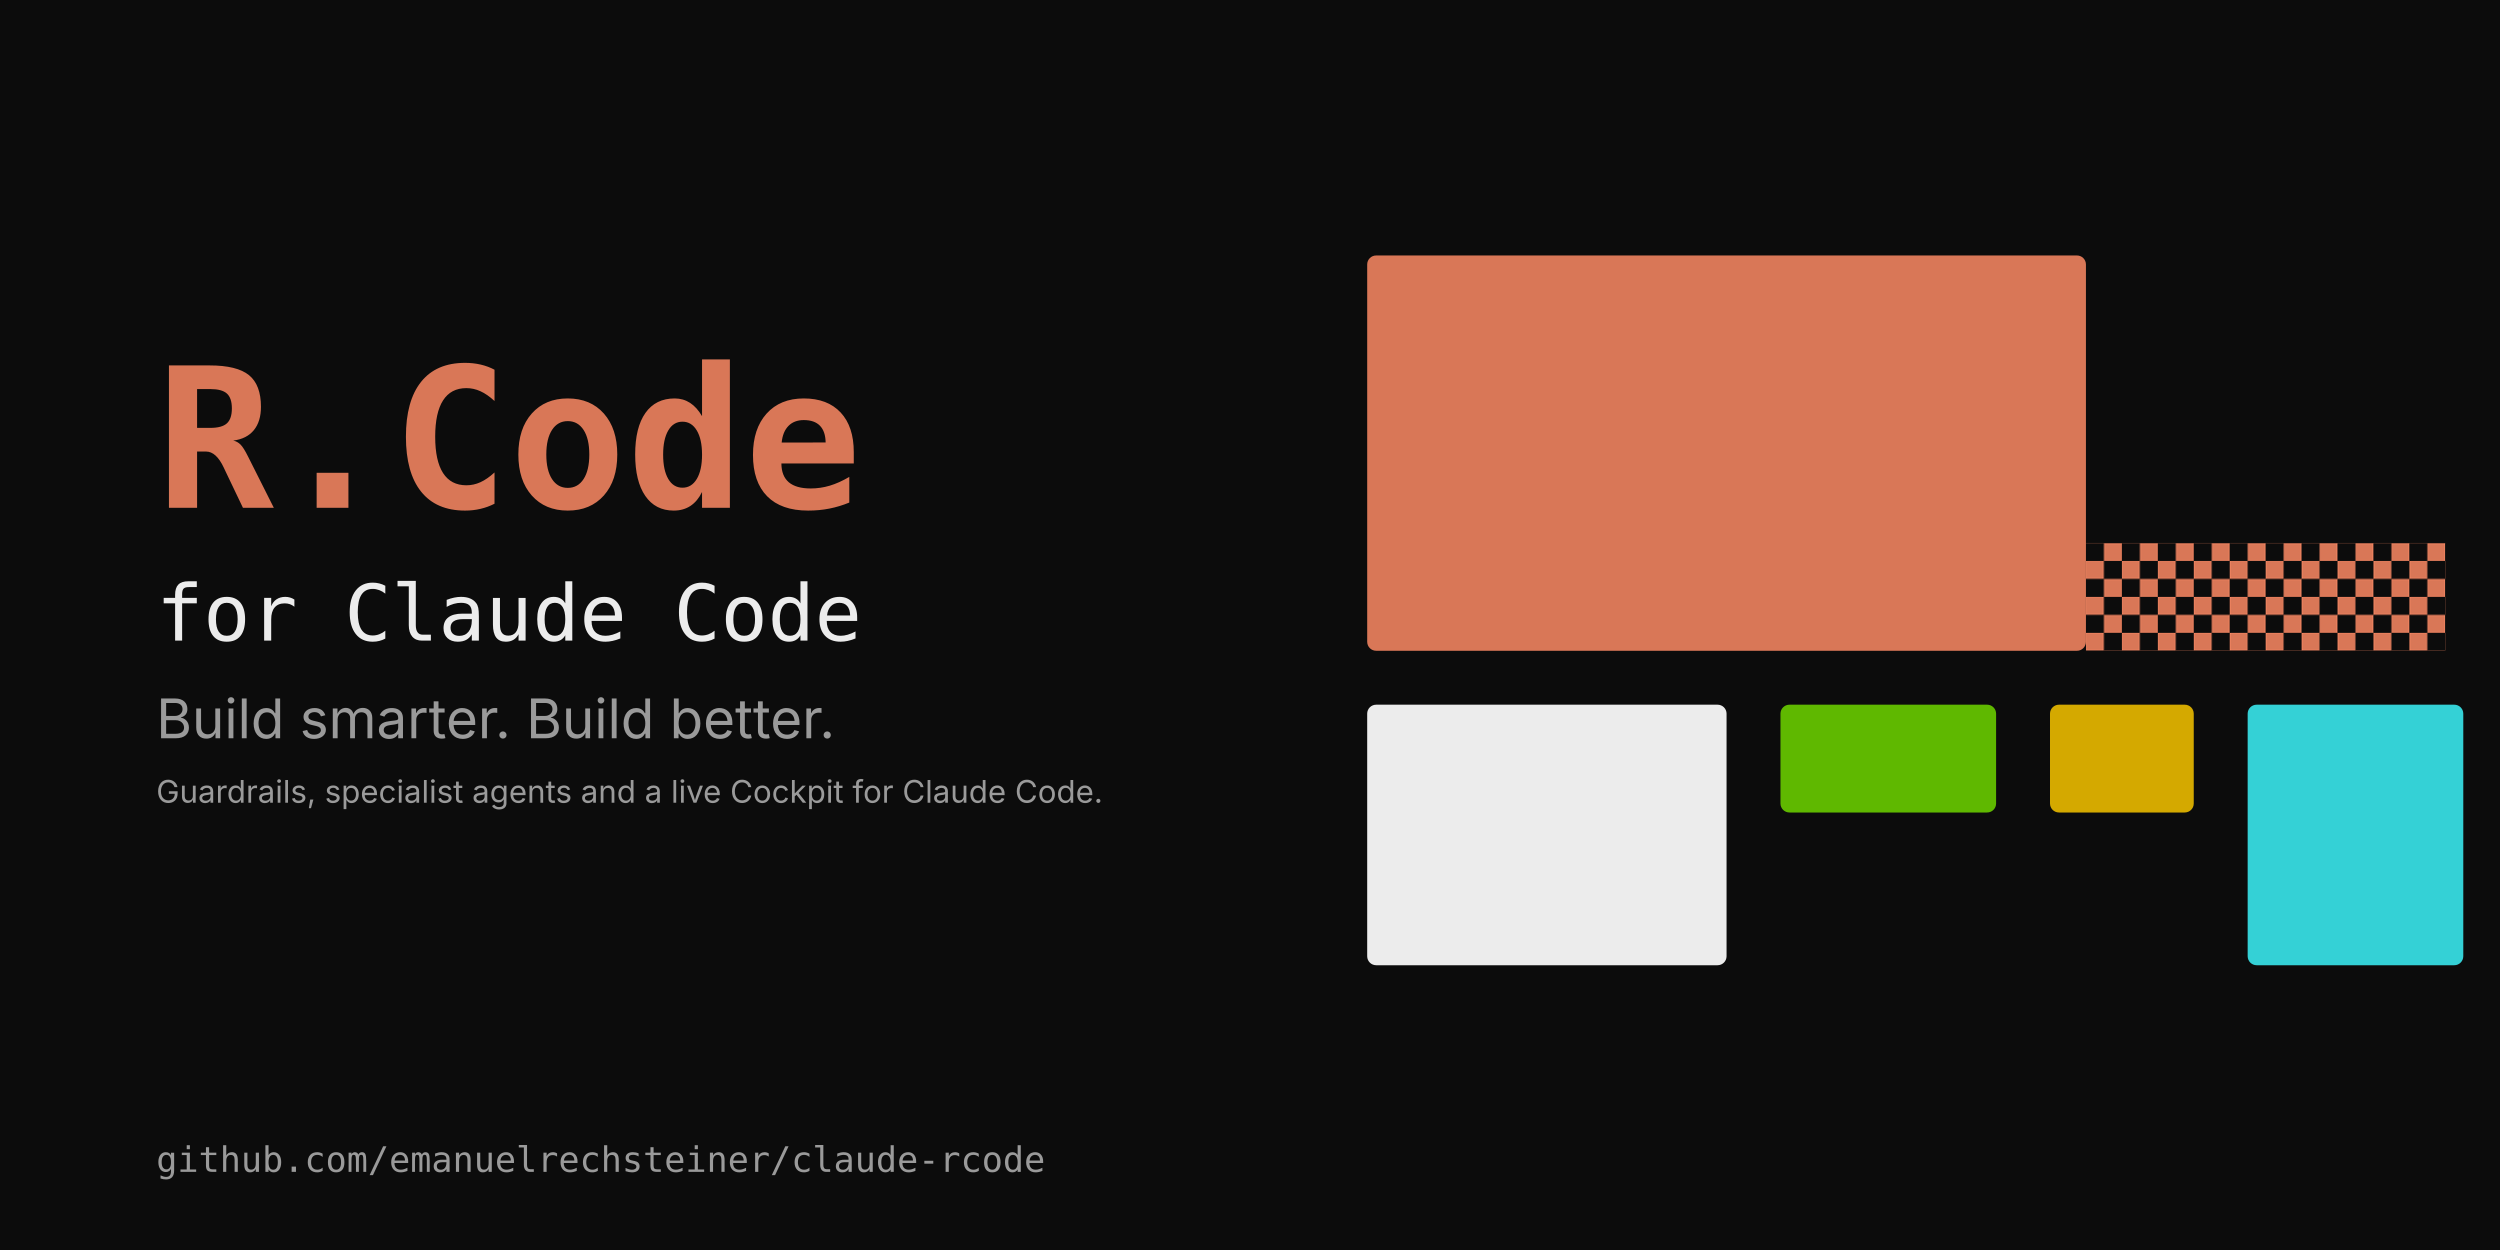
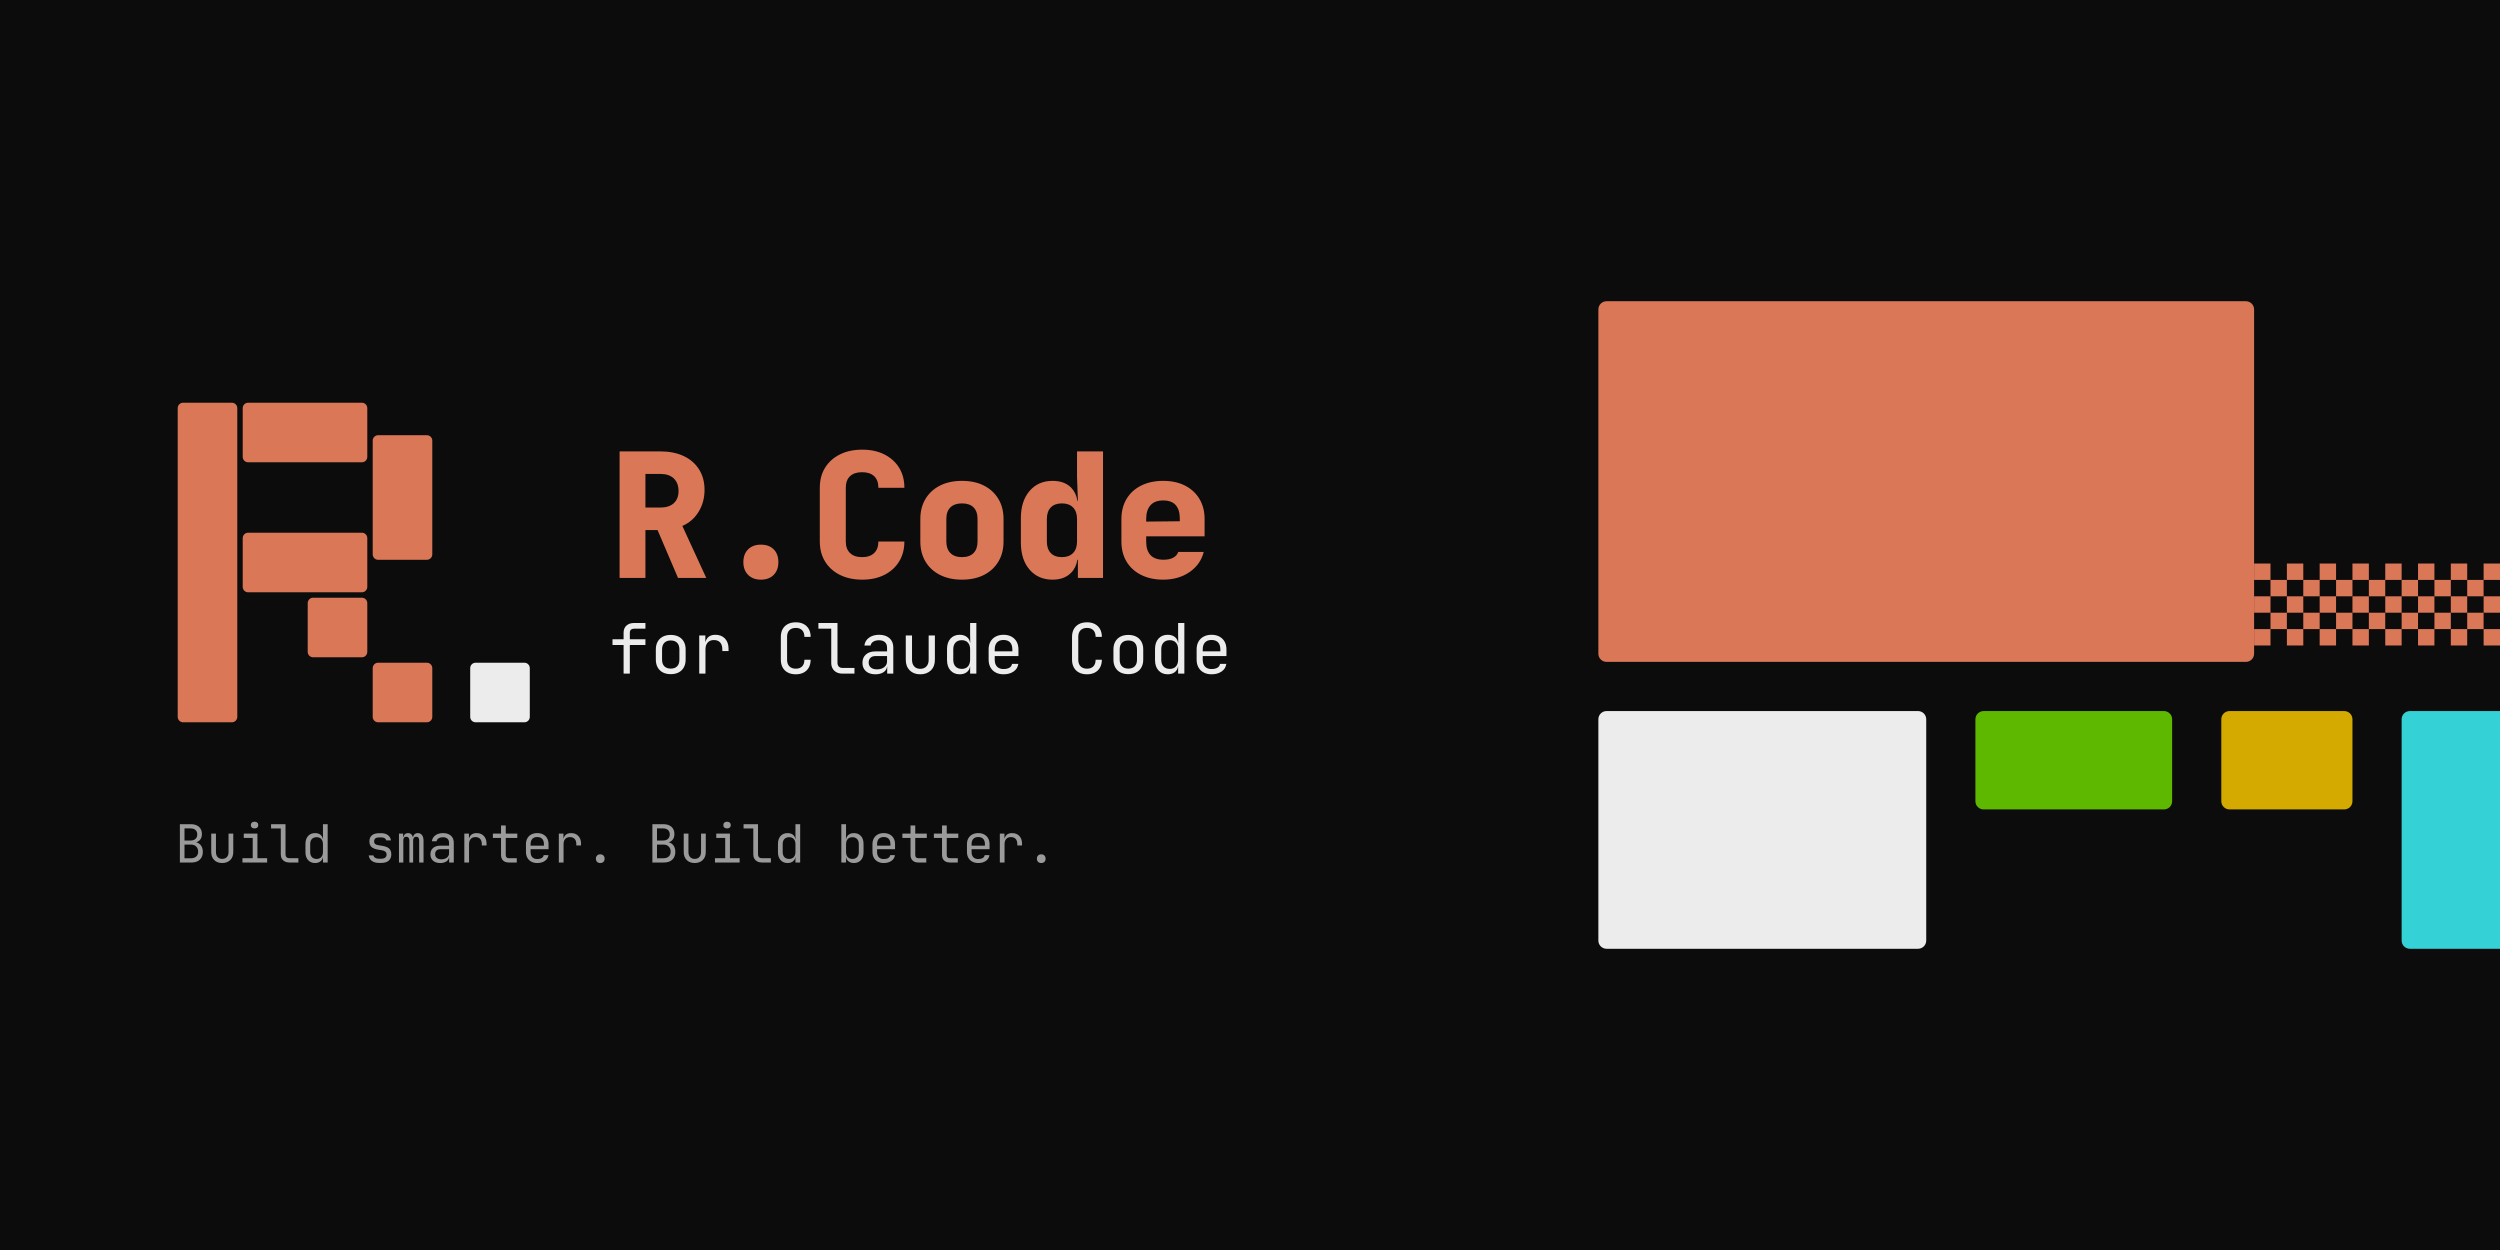
- <svg xmlns="http://www.w3.org/2000/svg" viewBox="0 0 1280 640" width="1280" height="640" role="img" aria-label="R.Code for Claude Code — Build smarter. Build better.">
-   <defs>
-     <pattern id="social-preview-alt-dither" width="16" height="16" patternUnits="userSpaceOnUse">
-       <rect x="0" y="0" width="8" height="8" fill="#d97757" />
-       <rect x="8" y="8" width="8" height="8" fill="#d97757" />
-     </pattern>
-   </defs>
-   <rect x="0" y="0" width="1280" height="640" fill="#0c0c0c" />
-   <text x="80" y="260" font-family="'JetBrains Mono', ui-monospace, 'SF Mono', Menlo, monospace" font-weight="800" font-size="100" fill="#d97757">R.Code</text>
-   <text x="80" y="328" font-family="'JetBrains Mono', ui-monospace, 'SF Mono', Menlo, monospace" font-weight="400" font-size="40" fill="#ececec">for Claude Code</text>
-   <text x="80" y="378" font-family="'IBM Plex Sans', system-ui, -apple-system, 'Segoe UI', sans-serif" font-size="28" fill="#9a9a9a">Build smarter. Build better.</text>
-   <text x="80" y="411" font-family="'IBM Plex Sans', system-ui, -apple-system, 'Segoe UI', sans-serif" font-size="16" fill="#9a9a9a">Guardrails, specialist agents and a live Cockpit for Claude Code.</text>
-   <text x="80" y="600" font-family="'JetBrains Mono', ui-monospace, 'SF Mono', Menlo, monospace" font-size="18" fill="#9a9a9a">github.com/emanuelrechsteiner/claude-rcode</text>
-   <g transform="translate(700,140) scale(1.15)">
-     <rect x="0" y="-8" width="320" height="176" rx="4" fill="#d97757" />
-     <rect x="320" y="120" width="160" height="48" fill="url(#social-preview-alt-dither)" />
-     <rect x="0" y="192" width="160" height="116" rx="4" fill="#ececec" />
-     <rect x="184" y="192" width="96" height="48" rx="4" fill="#5fb800" />
-     <rect x="304" y="192" width="64" height="48" rx="4" fill="#d4a900" />
-     <rect x="392" y="192" width="96" height="116" rx="4" fill="#34d1d6" />
+ <svg xmlns="http://www.w3.org/2000/svg" viewBox="0 0 1280 640" width="1280" height="640" role="img" aria-label="R.Code for Claude Code">
+   <rect width="1280" height="640" fill="#0c0c0c" />
+   <rect x="818.361" y="154.23" width="335.738" height="184.656" rx="4.197" fill="#d97757" />
+   <rect x="1154.1" y="288.525" width="8.393" height="8.393" fill="#d97757" />
+   <rect x="1170.89" y="288.525" width="8.393" height="8.393" fill="#d97757" />
+   <rect x="1187.67" y="288.525" width="8.393" height="8.393" fill="#d97757" />
+   <rect x="1204.46" y="288.525" width="8.393" height="8.393" fill="#d97757" />
+   <rect x="1221.25" y="288.525" width="8.393" height="8.393" fill="#d97757" />
+   <rect x="1238.03" y="288.525" width="8.393" height="8.393" fill="#d97757" />
+   <rect x="1254.82" y="288.525" width="8.393" height="8.393" fill="#d97757" />
+   <rect x="1271.61" y="288.525" width="8.393" height="8.393" fill="#d97757" />
+   <rect x="1288.39" y="288.525" width="8.393" height="8.393" fill="#d97757" />
+   <rect x="1305.18" y="288.525" width="8.393" height="8.393" fill="#d97757" />
+   <rect x="1162.49" y="296.918" width="8.393" height="8.393" fill="#d97757" />
+   <rect x="1179.28" y="296.918" width="8.393" height="8.393" fill="#d97757" />
+   <rect x="1196.07" y="296.918" width="8.393" height="8.393" fill="#d97757" />
+   <rect x="1212.85" y="296.918" width="8.393" height="8.393" fill="#d97757" />
+   <rect x="1229.64" y="296.918" width="8.393" height="8.393" fill="#d97757" />
+   <rect x="1246.43" y="296.918" width="8.393" height="8.393" fill="#d97757" />
+   <rect x="1263.21" y="296.918" width="8.393" height="8.393" fill="#d97757" />
+   <rect x="1280" y="296.918" width="8.393" height="8.393" fill="#d97757" />
+   <rect x="1296.79" y="296.918" width="8.393" height="8.393" fill="#d97757" />
+   <rect x="1313.57" y="296.918" width="8.393" height="8.393" fill="#d97757" />
+   <rect x="1154.1" y="305.311" width="8.393" height="8.393" fill="#d97757" />
+   <rect x="1170.89" y="305.311" width="8.393" height="8.393" fill="#d97757" />
+   <rect x="1187.67" y="305.311" width="8.393" height="8.393" fill="#d97757" />
+   <rect x="1204.46" y="305.311" width="8.393" height="8.393" fill="#d97757" />
+   <rect x="1221.25" y="305.311" width="8.393" height="8.393" fill="#d97757" />
+   <rect x="1238.03" y="305.311" width="8.393" height="8.393" fill="#d97757" />
+   <rect x="1254.82" y="305.311" width="8.393" height="8.393" fill="#d97757" />
+   <rect x="1271.61" y="305.311" width="8.393" height="8.393" fill="#d97757" />
+   <rect x="1288.39" y="305.311" width="8.393" height="8.393" fill="#d97757" />
+   <rect x="1305.18" y="305.311" width="8.393" height="8.393" fill="#d97757" />
+   <rect x="1162.49" y="313.705" width="8.393" height="8.393" fill="#d97757" />
+   <rect x="1179.28" y="313.705" width="8.393" height="8.393" fill="#d97757" />
+   <rect x="1196.07" y="313.705" width="8.393" height="8.393" fill="#d97757" />
+   <rect x="1212.85" y="313.705" width="8.393" height="8.393" fill="#d97757" />
+   <rect x="1229.64" y="313.705" width="8.393" height="8.393" fill="#d97757" />
+   <rect x="1246.43" y="313.705" width="8.393" height="8.393" fill="#d97757" />
+   <rect x="1263.21" y="313.705" width="8.393" height="8.393" fill="#d97757" />
+   <rect x="1280" y="313.705" width="8.393" height="8.393" fill="#d97757" />
+   <rect x="1296.79" y="313.705" width="8.393" height="8.393" fill="#d97757" />
+   <rect x="1313.57" y="313.705" width="8.393" height="8.393" fill="#d97757" />
+   <rect x="1154.1" y="322.098" width="8.393" height="8.393" fill="#d97757" />
+   <rect x="1170.89" y="322.098" width="8.393" height="8.393" fill="#d97757" />
+   <rect x="1187.67" y="322.098" width="8.393" height="8.393" fill="#d97757" />
+   <rect x="1204.46" y="322.098" width="8.393" height="8.393" fill="#d97757" />
+   <rect x="1221.25" y="322.098" width="8.393" height="8.393" fill="#d97757" />
+   <rect x="1238.03" y="322.098" width="8.393" height="8.393" fill="#d97757" />
+   <rect x="1254.82" y="322.098" width="8.393" height="8.393" fill="#d97757" />
+   <rect x="1271.61" y="322.098" width="8.393" height="8.393" fill="#d97757" />
+   <rect x="1288.39" y="322.098" width="8.393" height="8.393" fill="#d97757" />
+   <rect x="1305.18" y="322.098" width="8.393" height="8.393" fill="#d97757" />
+   <rect x="818.361" y="364.066" width="167.869" height="121.705" rx="4.197" fill="#ececec" />
+   <rect x="1011.41" y="364.066" width="100.721" height="50.361" rx="4.197" fill="#5fb800" />
+   <rect x="1137.31" y="364.066" width="67.147" height="50.361" rx="4.197" fill="#d4a900" />
+   <rect x="1229.64" y="364.066" width="100.721" height="121.705" rx="4.197" fill="#34d1d6" />
+   <g transform="translate(89.6 204.8) scale(1.38667)">
+     <rect x="1" y="1" width="22" height="118" rx="2" fill="#d97757" />
+     <rect x="25" y="1" width="46" height="22" rx="2" fill="#d97757" />
+     <rect x="73" y="13" width="22" height="46" rx="2" fill="#d97757" />
+     <rect x="25" y="49" width="46" height="22" rx="2" fill="#d97757" />
+     <rect x="49" y="73" width="22" height="22" rx="2" fill="#d97757" />
+     <rect x="73" y="97" width="22" height="22" rx="2" fill="#d97757" />
+     <rect x="109" y="97" width="22" height="22" rx="2" fill="#ececec" />
  </g>
+   <g transform="translate(311.467 231.113)">
+     <path fill="#d97757" d="M5.769 64.785V0.0H26.624Q33.546 0.0 38.605 2.396Q43.663 4.792 46.459 9.23Q49.254 13.667 49.254 19.702Q49.254 26.003 46.193 30.973Q43.131 35.942 37.895 38.161L50.142 64.785H35.676L25.204 40.291H18.992V64.785ZM18.992 28.754H26.624Q31.061 28.754 33.502 26.535Q35.942 24.317 35.942 20.323Q35.942 16.152 33.502 13.844Q31.061 11.537 26.624 11.537H18.992Z M78.097 65.673Q74.015 65.673 71.574 63.232Q69.134 60.791 69.134 56.709Q69.134 52.538 71.574 50.142Q74.015 47.746 78.097 47.746Q82.268 47.746 84.664 50.142Q87.06 52.538 87.06 56.709Q87.06 60.791 84.664 63.232Q82.268 65.673 78.097 65.673Z M130.014 65.673Q123.447 65.673 118.566 63.232Q113.684 60.791 110.978 56.399Q108.271 52.006 108.271 46.148V18.637Q108.271 12.691 110.978 8.342Q113.684 3.994 118.566 1.553Q123.447 -0.887 130.014 -0.887Q136.492 -0.887 141.329 1.553Q146.166 3.994 148.873 8.342Q151.579 12.691 151.579 18.637H138.267Q138.267 14.732 136.093 12.691Q133.919 10.65 129.925 10.65Q125.932 10.65 123.757 12.691Q121.583 14.732 121.583 18.637V46.148Q121.583 49.964 123.757 52.05Q125.932 54.135 129.925 54.135Q133.919 54.135 136.093 52.05Q138.267 49.964 138.267 46.148H151.579Q151.579 52.006 148.873 56.399Q146.166 60.791 141.329 63.232Q136.492 65.673 130.014 65.673Z M181.043 65.673Q174.565 65.673 169.772 63.232Q164.98 60.791 162.362 56.399Q159.744 52.006 159.744 46.148V34.611Q159.744 28.754 162.362 24.361Q164.98 19.968 169.772 17.527Q174.565 15.087 181.043 15.087Q187.61 15.087 192.358 17.527Q197.106 19.968 199.724 24.361Q202.342 28.754 202.342 34.611V46.148Q202.342 52.006 199.724 56.399Q197.106 60.791 192.358 63.232Q187.61 65.673 181.043 65.673ZM181.043 54.135Q184.948 54.135 186.989 52.05Q189.03 49.964 189.03 46.148V34.611Q189.03 30.706 186.989 28.665Q184.948 26.624 181.043 26.624Q177.227 26.624 175.142 28.665Q173.056 30.706 173.056 34.611V46.148Q173.056 49.964 175.142 52.05Q177.227 54.135 181.043 54.135Z M227.458 65.673Q220.092 65.673 215.654 60.525Q211.217 55.378 211.217 46.592V34.167Q211.217 25.47 215.654 20.279Q220.092 15.087 227.458 15.087Q233.492 15.087 236.954 18.548Q239.527 21.21 240.148 25.293H240.415L239.971 13.312V0.0H253.283V64.785H240.415V55.467H240.148Q239.527 59.549 236.954 62.123Q233.492 65.673 227.458 65.673ZM232.25 54.135Q235.889 54.135 237.93 52.05Q239.971 49.964 239.971 46.148V34.611Q239.971 30.795 237.93 28.71Q235.889 26.624 232.25 26.624Q228.523 26.624 226.526 28.71Q224.529 30.795 224.529 34.611V46.148Q224.529 49.964 226.526 52.05Q228.523 54.135 232.25 54.135Z M284.078 65.673Q277.6 65.673 272.763 63.232Q267.926 60.791 265.308 56.399Q262.69 52.006 262.69 46.148V34.611Q262.69 28.754 265.308 24.361Q267.926 19.968 272.763 17.527Q277.6 15.087 284.078 15.087Q290.557 15.087 295.305 17.527Q300.052 19.968 302.671 24.361Q305.289 28.754 305.289 34.611V43.486H275.381V46.148Q275.381 50.763 277.6 53.115Q279.818 55.467 284.256 55.467Q287.362 55.467 289.27 54.402Q291.178 53.337 291.799 51.473H304.845Q303.247 57.863 297.612 61.768Q291.977 65.673 284.078 65.673ZM292.598 35.765V34.434Q292.598 29.908 290.512 27.511Q288.427 25.115 284.078 25.115Q279.729 25.115 277.555 27.6Q275.381 30.085 275.381 34.611V35.942Z" />
+     <path fill="#ececec" d="M7.81 113.773V99.112H2.13V96.201H7.81V92.829Q7.81 90.522 9.265 89.19Q10.721 87.859 13.277 87.859H18.992V90.77H13.277Q12.176 90.77 11.59 91.285Q11.005 91.8 11.005 92.829V96.201H18.992V99.112H11.005V113.773Z M31.949 114.057Q29.606 114.057 27.902 113.17Q26.198 112.282 25.257 110.596Q24.317 108.91 24.317 106.602V101.42Q24.317 99.077 25.257 97.408Q26.198 95.74 27.902 94.852Q29.606 93.965 31.949 93.965Q34.292 93.965 35.996 94.852Q37.7 95.74 38.64 97.408Q39.581 99.077 39.581 101.384V106.602Q39.581 108.91 38.64 110.596Q37.7 112.282 35.996 113.17Q34.292 114.057 31.949 114.057ZM31.949 111.217Q34.043 111.217 35.215 110.046Q36.386 108.874 36.386 106.602V101.42Q36.386 99.148 35.215 97.976Q34.043 96.805 31.949 96.805Q29.89 96.805 28.701 97.976Q27.511 99.148 27.511 101.42V106.602Q27.511 108.874 28.701 110.046Q29.89 111.217 31.949 111.217Z M46.539 113.773V94.249H49.663V97.728Q50.018 96.379 50.763 95.491Q52.112 93.894 54.81 93.894Q57.898 93.894 59.727 95.829Q61.555 97.763 61.555 101.065V102.236H58.36V101.349Q58.36 99.041 57.242 97.817Q56.123 96.592 54.064 96.592Q52.041 96.592 50.887 97.834Q49.734 99.077 49.734 101.349V113.773Z  M95.988 114.128Q93.645 114.128 91.924 113.241Q90.202 112.353 89.261 110.667Q88.321 108.981 88.321 106.673V94.959Q88.321 92.616 89.261 90.948Q90.202 89.279 91.924 88.392Q93.645 87.504 95.988 87.504Q98.331 87.504 100.035 88.409Q101.739 89.315 102.662 90.983Q103.585 92.652 103.585 94.959H100.39Q100.39 92.758 99.237 91.569Q98.083 90.38 95.988 90.38Q93.894 90.38 92.705 91.551Q91.516 92.723 91.516 94.923V106.673Q91.516 108.874 92.705 110.064Q93.894 111.253 95.988 111.253Q98.083 111.253 99.237 110.064Q100.39 108.874 100.39 106.673H103.585Q103.585 108.945 102.662 110.632Q101.739 112.318 100.035 113.223Q98.331 114.128 95.988 114.128Z M119.808 113.773Q118.104 113.773 116.826 113.099Q115.548 112.424 114.838 111.182Q114.128 109.939 114.128 108.271V90.77H107.561V87.859H117.323V108.271Q117.323 109.478 117.998 110.17Q118.672 110.862 119.808 110.862H126.02V113.773Z M136.741 114.128Q133.652 114.128 131.878 112.549Q130.103 110.969 130.103 108.271Q130.103 105.538 131.878 103.976Q133.652 102.414 136.67 102.414H142.705V100.461Q142.705 98.651 141.622 97.675Q140.539 96.698 138.551 96.698Q136.812 96.698 135.64 97.426Q134.469 98.154 134.291 99.396H131.097Q131.416 96.876 133.475 95.385Q135.534 93.894 138.622 93.894Q141.995 93.894 143.947 95.633Q145.9 97.373 145.9 100.355V113.773H142.776V110.046H142.74Q142.563 111.785 141.143 112.886Q139.474 114.128 136.741 114.128ZM137.522 111.608Q139.794 111.608 141.249 110.472Q142.705 109.336 142.705 107.561V104.792H136.741Q135.143 104.792 134.22 105.68Q133.297 106.567 133.297 108.093Q133.297 109.726 134.416 110.667Q135.534 111.608 137.522 111.608Z M159.709 114.128Q156.336 114.128 154.313 112.123Q152.289 110.117 152.289 106.673V94.249H155.484V106.673Q155.484 108.874 156.62 110.099Q157.756 111.324 159.709 111.324Q161.696 111.324 162.85 110.099Q164.004 108.874 164.004 106.673V94.249H167.199V106.673Q167.199 110.117 165.14 112.123Q163.081 114.128 159.709 114.128Z M179.907 114.128Q176.996 114.128 175.204 112.176Q173.411 110.223 173.411 106.886V101.171Q173.411 97.799 175.186 95.846Q176.961 93.894 179.907 93.894Q182.321 93.894 183.777 95.207Q184.984 96.308 185.197 97.976H185.303L185.232 93.539V87.859H188.427V113.773H185.232V110.046H185.197Q184.984 111.75 183.777 112.815Q182.321 114.128 179.907 114.128ZM180.972 111.359Q182.96 111.359 184.096 110.117Q185.232 108.874 185.232 106.673V101.349Q185.232 99.148 184.096 97.905Q182.96 96.663 180.972 96.663Q178.949 96.663 177.777 97.87Q176.606 99.077 176.606 101.349V106.673Q176.606 108.945 177.777 110.152Q178.949 111.359 180.972 111.359Z M202.342 114.128Q200.035 114.128 198.313 113.205Q196.592 112.282 195.651 110.596Q194.71 108.91 194.71 106.673V101.349Q194.71 99.077 195.651 97.408Q196.592 95.74 198.313 94.817Q200.035 93.894 202.342 93.894Q204.65 93.894 206.371 94.817Q208.093 95.74 209.034 97.408Q209.975 99.077 209.975 101.349V104.792H197.834V106.673Q197.834 108.981 199.006 110.206Q200.177 111.43 202.342 111.43Q204.188 111.43 205.324 110.774Q206.46 110.117 206.709 108.803H209.904Q209.584 111.253 207.507 112.691Q205.431 114.128 202.342 114.128ZM206.851 102.378V101.349Q206.851 99.041 205.697 97.799Q204.543 96.556 202.342 96.556Q200.177 96.556 199.006 97.799Q197.834 99.041 197.834 101.349V102.378Z  M245.083 114.128Q242.74 114.128 241.018 113.241Q239.297 112.353 238.356 110.667Q237.415 108.981 237.415 106.673V94.959Q237.415 92.616 238.356 90.948Q239.297 89.279 241.018 88.392Q242.74 87.504 245.083 87.504Q247.426 87.504 249.13 88.409Q250.834 89.315 251.757 90.983Q252.68 92.652 252.68 94.959H249.485Q249.485 92.758 248.331 91.569Q247.177 90.38 245.083 90.38Q242.988 90.38 241.799 91.551Q240.61 92.723 240.61 94.923V106.673Q240.61 108.874 241.799 110.064Q242.988 111.253 245.083 111.253Q247.177 111.253 248.331 110.064Q249.485 108.874 249.485 106.673H252.68Q252.68 108.945 251.757 110.632Q250.834 112.318 249.13 113.223Q247.426 114.128 245.083 114.128Z M266.24 114.057Q263.897 114.057 262.193 113.17Q260.489 112.282 259.549 110.596Q258.608 108.91 258.608 106.602V101.42Q258.608 99.077 259.549 97.408Q260.489 95.74 262.193 94.852Q263.897 93.965 266.24 93.965Q268.583 93.965 270.287 94.852Q271.991 95.74 272.931 97.408Q273.872 99.077 273.872 101.384V106.602Q273.872 108.91 272.931 110.596Q271.991 112.282 270.287 113.17Q268.583 114.057 266.24 114.057ZM266.24 111.217Q268.334 111.217 269.506 110.046Q270.677 108.874 270.677 106.602V101.42Q270.677 99.148 269.506 97.976Q268.334 96.805 266.24 96.805Q264.181 96.805 262.992 97.976Q261.803 99.148 261.803 101.42V106.602Q261.803 108.874 262.992 110.046Q264.181 111.217 266.24 111.217Z M286.403 114.128Q283.492 114.128 281.7 112.176Q279.907 110.223 279.907 106.886V101.171Q279.907 97.799 281.682 95.846Q283.457 93.894 286.403 93.894Q288.817 93.894 290.273 95.207Q291.48 96.308 291.693 97.976H291.799L291.728 93.539V87.859H294.923V113.773H291.728V110.046H291.693Q291.48 111.75 290.273 112.815Q288.817 114.128 286.403 114.128ZM287.468 111.359Q289.456 111.359 290.592 110.117Q291.728 108.874 291.728 106.673V101.349Q291.728 99.148 290.592 97.905Q289.456 96.663 287.468 96.663Q285.445 96.663 284.273 97.87Q283.102 99.077 283.102 101.349V106.673Q283.102 108.945 284.273 110.152Q285.445 111.359 287.468 111.359Z M308.838 114.128Q306.531 114.128 304.809 113.205Q303.088 112.282 302.147 110.596Q301.206 108.91 301.206 106.673V101.349Q301.206 99.077 302.147 97.408Q303.088 95.74 304.809 94.817Q306.531 93.894 308.838 93.894Q311.146 93.894 312.867 94.817Q314.589 95.74 315.53 97.408Q316.471 99.077 316.471 101.349V104.792H304.33V106.673Q304.33 108.981 305.502 110.206Q306.673 111.43 308.838 111.43Q310.684 111.43 311.82 110.774Q312.956 110.117 313.205 108.803H316.4Q316.08 111.253 314.003 112.691Q311.927 114.128 308.838 114.128ZM313.347 102.378V101.349Q313.347 99.041 312.193 97.799Q311.039 96.556 308.838 96.556Q306.673 96.556 305.502 97.799Q304.33 99.041 304.33 101.349V102.378Z" />
+   </g>
+   <path fill="#9a9a9a" d="M92.1 441.6V421.978H97.664Q100.352 421.978 101.871 423.322Q103.389 424.666 103.389 427.058Q103.389 428.402 102.825 429.396Q102.26 430.391 101.239 430.929Q100.863 431.117 100.46 431.224Q100.97 431.386 101.454 431.628Q102.583 432.246 103.215 433.402Q103.846 434.557 103.846 436.143Q103.846 437.81 103.148 439.046Q102.449 440.283 101.158 440.941Q99.868 441.6 98.067 441.6ZM94.465 439.423H97.798Q99.492 439.423 100.473 438.522Q101.454 437.622 101.454 436.063Q101.454 434.45 100.473 433.442Q99.492 432.434 97.798 432.434H94.465ZM94.465 430.337H97.637Q99.196 430.337 100.097 429.504Q100.997 428.671 100.997 427.246Q100.997 425.821 100.11 424.988Q99.223 424.155 97.664 424.155H94.465Z M113.765 441.869Q111.212 441.869 109.679 440.35Q108.147 438.831 108.147 436.224V426.816H110.566V436.224Q110.566 437.891 111.427 438.818Q112.287 439.745 113.765 439.745Q115.27 439.745 116.144 438.818Q117.018 437.891 117.018 436.224V426.816H119.437V436.224Q119.437 438.831 117.878 440.35Q116.319 441.869 113.765 441.869Z M124.141 441.6V439.396H129.382V429.02H124.813V426.816H131.802V439.396H136.774V441.6ZM130.323 424.155Q129.436 424.155 128.925 423.698Q128.415 423.241 128.415 422.461Q128.415 421.655 128.925 421.185Q129.436 420.714 130.323 420.714Q131.21 420.714 131.721 421.185Q132.232 421.655 132.232 422.461Q132.232 423.241 131.721 423.698Q131.21 424.155 130.323 424.155Z M148.064 441.6Q146.774 441.6 145.806 441.089Q144.838 440.579 144.301 439.638Q143.763 438.697 143.763 437.434V424.182H138.79V421.978H146.182V437.434Q146.182 438.348 146.693 438.872Q147.204 439.396 148.064 439.396H152.768V441.6Z M161.316 441.869Q159.112 441.869 157.754 440.39Q156.397 438.912 156.397 436.385V432.058Q156.397 429.504 157.741 428.026Q159.085 426.547 161.316 426.547Q163.144 426.547 164.246 427.542Q165.16 428.375 165.321 429.638H165.402L165.348 426.278V421.978H167.767V441.6H165.348V438.778H165.321Q165.16 440.068 164.246 440.874Q163.144 441.869 161.316 441.869ZM162.122 439.772Q163.628 439.772 164.488 438.831Q165.348 437.891 165.348 436.224V432.192Q165.348 430.525 164.488 429.585Q163.628 428.644 162.122 428.644Q160.59 428.644 159.703 429.558Q158.816 430.472 158.816 432.192V436.224Q158.816 437.944 159.703 438.858Q160.59 439.772 162.122 439.772Z  M193.975 441.815Q192.47 441.815 191.354 441.345Q190.239 440.874 189.58 440.014Q188.922 439.154 188.787 437.971H191.206Q191.368 438.751 192.08 439.208Q192.792 439.665 193.975 439.665H195.104Q196.529 439.665 197.228 439.087Q197.926 438.509 197.926 437.541Q197.926 436.6 197.295 436.049Q196.663 435.498 195.427 435.31L193.437 434.988Q191.26 434.611 190.198 433.63Q189.137 432.649 189.137 430.767Q189.137 428.778 190.4 427.69Q191.663 426.601 194.19 426.601H195.212Q197.335 426.601 198.625 427.596Q199.916 428.59 200.184 430.284H197.765Q197.604 429.585 196.959 429.168Q196.314 428.751 195.212 428.751H194.19Q192.819 428.751 192.188 429.262Q191.556 429.773 191.556 430.794Q191.556 431.708 192.093 432.138Q192.631 432.568 193.787 432.756L195.776 433.079Q198.168 433.455 199.257 434.477Q200.346 435.498 200.346 437.434Q200.346 439.476 199.042 440.646Q197.738 441.815 195.104 441.815Z M204.27 441.6V426.816H206.394V428.59H206.555Q206.689 427.811 207.173 427.273Q207.818 426.547 208.947 426.547Q210.184 426.547 210.856 427.461Q211.205 427.918 211.366 428.59H211.474Q211.608 427.811 212.119 427.273Q212.791 426.547 213.92 426.547Q215.318 426.547 216.084 427.596Q216.85 428.644 216.85 430.364V441.6H214.619V430.337Q214.619 429.423 214.229 428.913Q213.839 428.402 213.087 428.402Q212.361 428.402 211.944 428.899Q211.528 429.396 211.528 430.31V441.6H209.592V430.337Q209.592 429.396 209.176 428.899Q208.759 428.402 208.006 428.402Q207.254 428.402 206.877 428.899Q206.501 429.396 206.501 430.31V441.6Z M225.398 441.869Q223.059 441.869 221.715 440.673Q220.371 439.476 220.371 437.434Q220.371 435.364 221.715 434.181Q223.059 432.998 225.344 432.998H229.914V431.52Q229.914 430.149 229.094 429.41Q228.274 428.671 226.769 428.671Q225.452 428.671 224.564 429.222Q223.677 429.773 223.543 430.714H221.124Q221.366 428.805 222.925 427.676Q224.484 426.547 226.822 426.547Q229.376 426.547 230.854 427.864Q232.333 429.181 232.333 431.439V441.6H229.967V438.778H229.94Q229.806 440.095 228.731 440.928Q227.468 441.869 225.398 441.869ZM225.989 439.96Q227.709 439.96 228.812 439.1Q229.914 438.24 229.914 436.896V434.799H225.398Q224.188 434.799 223.489 435.471Q222.79 436.143 222.79 437.299Q222.79 438.536 223.637 439.248Q224.484 439.96 225.989 439.96Z M237.736 441.6V426.816H240.101V429.45Q240.37 428.429 240.934 427.757Q241.956 426.547 243.999 426.547Q246.337 426.547 247.722 428.012Q249.106 429.477 249.106 431.977V432.864H246.687V432.192Q246.687 430.445 245.84 429.517Q244.993 428.59 243.434 428.59Q241.902 428.59 241.028 429.531Q240.155 430.472 240.155 432.192V441.6Z M260.557 441.6Q258.648 441.6 257.587 440.579Q256.525 439.557 256.525 437.702V429.02H252.358V426.816H256.525V422.65H258.944V426.816H264.858V429.02H258.944V437.702Q258.944 439.396 260.557 439.396H264.589V441.6Z M275.072 441.869Q273.325 441.869 272.021 441.17Q270.717 440.471 270.005 439.194Q269.293 437.917 269.293 436.224V432.192Q269.293 430.472 270.005 429.208Q270.717 427.945 272.021 427.246Q273.325 426.547 275.072 426.547Q276.819 426.547 278.123 427.246Q279.427 427.945 280.139 429.208Q280.851 430.472 280.851 432.192V434.799H271.658V436.224Q271.658 437.971 272.545 438.899Q273.432 439.826 275.072 439.826Q276.47 439.826 277.33 439.329Q278.19 438.831 278.378 437.837H280.797Q280.556 439.692 278.983 440.78Q277.411 441.869 275.072 441.869ZM278.486 432.972V432.192Q278.486 430.445 277.612 429.504Q276.739 428.563 275.072 428.563Q273.432 428.563 272.545 429.504Q271.658 430.445 271.658 432.192V432.972Z M286.12 441.6V426.816H288.485V429.45Q288.754 428.429 289.318 427.757Q290.34 426.547 292.383 426.547Q294.721 426.547 296.106 428.012Q297.49 429.477 297.49 431.977V432.864H295.071V432.192Q295.071 430.445 294.224 429.517Q293.377 428.59 291.818 428.59Q290.286 428.59 289.412 429.531Q288.539 430.472 288.539 432.192V441.6Z M307.328 441.869Q306.307 441.869 305.702 441.277Q305.097 440.686 305.097 439.692Q305.097 438.643 305.702 438.025Q306.307 437.407 307.328 437.407Q308.349 437.407 308.954 438.025Q309.559 438.643 309.559 439.692Q309.559 440.686 308.954 441.277Q308.349 441.869 307.328 441.869Z  M334.02 441.6V421.978H339.584Q342.272 421.978 343.791 423.322Q345.309 424.666 345.309 427.058Q345.309 428.402 344.745 429.396Q344.18 430.391 343.159 430.929Q342.783 431.117 342.38 431.224Q342.89 431.386 343.374 431.628Q344.503 432.246 345.135 433.402Q345.766 434.557 345.766 436.143Q345.766 437.81 345.068 439.046Q344.369 440.283 343.078 440.941Q341.788 441.6 339.987 441.6ZM336.385 439.423H339.718Q341.412 439.423 342.393 438.522Q343.374 437.622 343.374 436.063Q343.374 434.45 342.393 433.442Q341.412 432.434 339.718 432.434H336.385ZM336.385 430.337H339.557Q341.116 430.337 342.017 429.504Q342.917 428.671 342.917 427.246Q342.917 425.821 342.03 424.988Q341.143 424.155 339.584 424.155H336.385Z M355.685 441.869Q353.132 441.869 351.599 440.35Q350.067 438.831 350.067 436.224V426.816H352.486V436.224Q352.486 437.891 353.347 438.818Q354.207 439.745 355.685 439.745Q357.19 439.745 358.064 438.818Q358.938 437.891 358.938 436.224V426.816H361.357V436.224Q361.357 438.831 359.798 440.35Q358.239 441.869 355.685 441.869Z M366.061 441.6V439.396H371.302V429.02H366.733V426.816H373.722V439.396H378.694V441.6ZM372.243 424.155Q371.356 424.155 370.845 423.698Q370.335 423.241 370.335 422.461Q370.335 421.655 370.845 421.185Q371.356 420.714 372.243 420.714Q373.13 420.714 373.641 421.185Q374.152 421.655 374.152 422.461Q374.152 423.241 373.641 423.698Q373.13 424.155 372.243 424.155Z M389.984 441.6Q388.694 441.6 387.726 441.089Q386.758 440.579 386.221 439.638Q385.683 438.697 385.683 437.434V424.182H380.71V421.978H388.102V437.434Q388.102 438.348 388.613 438.872Q389.124 439.396 389.984 439.396H394.688V441.6Z M403.236 441.869Q401.032 441.869 399.674 440.39Q398.317 438.912 398.317 436.385V432.058Q398.317 429.504 399.661 428.026Q401.005 426.547 403.236 426.547Q405.064 426.547 406.166 427.542Q407.08 428.375 407.241 429.638H407.322L407.268 426.278V421.978H409.687V441.6H407.268V438.778H407.241Q407.08 440.068 406.166 440.874Q405.064 441.869 403.236 441.869ZM404.042 439.772Q405.548 439.772 406.408 438.831Q407.268 437.891 407.268 436.224V432.192Q407.268 430.525 406.408 429.585Q405.548 428.644 404.042 428.644Q402.51 428.644 401.623 429.558Q400.736 430.472 400.736 432.192V436.224Q400.736 437.944 401.623 438.858Q402.51 439.772 404.042 439.772Z  M437.212 441.869Q435.384 441.869 434.282 440.874Q433.368 440.068 433.207 438.778H433.18V441.6H430.761V421.978H433.18V426.278L433.126 429.638H433.207Q433.368 428.375 434.309 427.542Q435.411 426.547 437.212 426.547Q439.443 426.547 440.787 428.026Q442.131 429.504 442.131 432.058V436.385Q442.131 438.912 440.787 440.39Q439.443 441.869 437.212 441.869ZM436.406 439.772Q437.938 439.772 438.825 438.858Q439.712 437.944 439.712 436.224V432.192Q439.712 430.472 438.825 429.558Q437.938 428.644 436.406 428.644Q434.927 428.644 434.054 429.585Q433.18 430.525 433.18 432.192V436.224Q433.18 437.891 434.054 438.831Q434.927 439.772 436.406 439.772Z M452.48 441.869Q450.733 441.869 449.429 441.17Q448.125 440.471 447.413 439.194Q446.701 437.917 446.701 436.224V432.192Q446.701 430.472 447.413 429.208Q448.125 427.945 449.429 427.246Q450.733 426.547 452.48 426.547Q454.227 426.547 455.531 427.246Q456.835 427.945 457.547 429.208Q458.259 430.472 458.259 432.192V434.799H449.066V436.224Q449.066 437.971 449.953 438.899Q450.84 439.826 452.48 439.826Q453.878 439.826 454.738 439.329Q455.598 438.831 455.786 437.837H458.205Q457.964 439.692 456.391 440.78Q454.819 441.869 452.48 441.869ZM455.894 432.972V432.192Q455.894 430.445 455.02 429.504Q454.147 428.563 452.48 428.563Q450.84 428.563 449.953 429.504Q449.066 430.445 449.066 432.192V432.972Z M470.221 441.6Q468.312 441.6 467.251 440.579Q466.189 439.557 466.189 437.702V429.02H462.022V426.816H466.189V422.65H468.608V426.816H474.522V429.02H468.608V437.702Q468.608 439.396 470.221 439.396H474.253V441.6Z M486.349 441.6Q484.44 441.6 483.379 440.579Q482.317 439.557 482.317 437.702V429.02H478.15V426.816H482.317V422.65H484.736V426.816H490.65V429.02H484.736V437.702Q484.736 439.396 486.349 439.396H490.381V441.6Z M500.864 441.869Q499.117 441.869 497.813 441.17Q496.509 440.471 495.797 439.194Q495.085 437.917 495.085 436.224V432.192Q495.085 430.472 495.797 429.208Q496.509 427.945 497.813 427.246Q499.117 426.547 500.864 426.547Q502.611 426.547 503.915 427.246Q505.219 427.945 505.931 429.208Q506.643 430.472 506.643 432.192V434.799H497.45V436.224Q497.45 437.971 498.337 438.899Q499.224 439.826 500.864 439.826Q502.262 439.826 503.122 439.329Q503.982 438.831 504.17 437.837H506.589Q506.348 439.692 504.775 440.78Q503.203 441.869 500.864 441.869ZM504.278 432.972V432.192Q504.278 430.445 503.404 429.504Q502.531 428.563 500.864 428.563Q499.224 428.563 498.337 429.504Q497.45 430.445 497.45 432.192V432.972Z M511.912 441.6V426.816H514.277V429.45Q514.546 428.429 515.11 427.757Q516.132 426.547 518.175 426.547Q520.513 426.547 521.898 428.012Q523.282 429.477 523.282 431.977V432.864H520.863V432.192Q520.863 430.445 520.016 429.517Q519.169 428.59 517.61 428.59Q516.078 428.59 515.204 429.531Q514.331 430.472 514.331 432.192V441.6Z M533.12 441.869Q532.099 441.869 531.494 441.277Q530.889 440.686 530.889 439.692Q530.889 438.643 531.494 438.025Q532.099 437.407 533.12 437.407Q534.141 437.407 534.746 438.025Q535.351 438.643 535.351 439.692Q535.351 440.686 534.746 441.277Q534.141 441.869 533.12 441.869Z" />
</svg>
